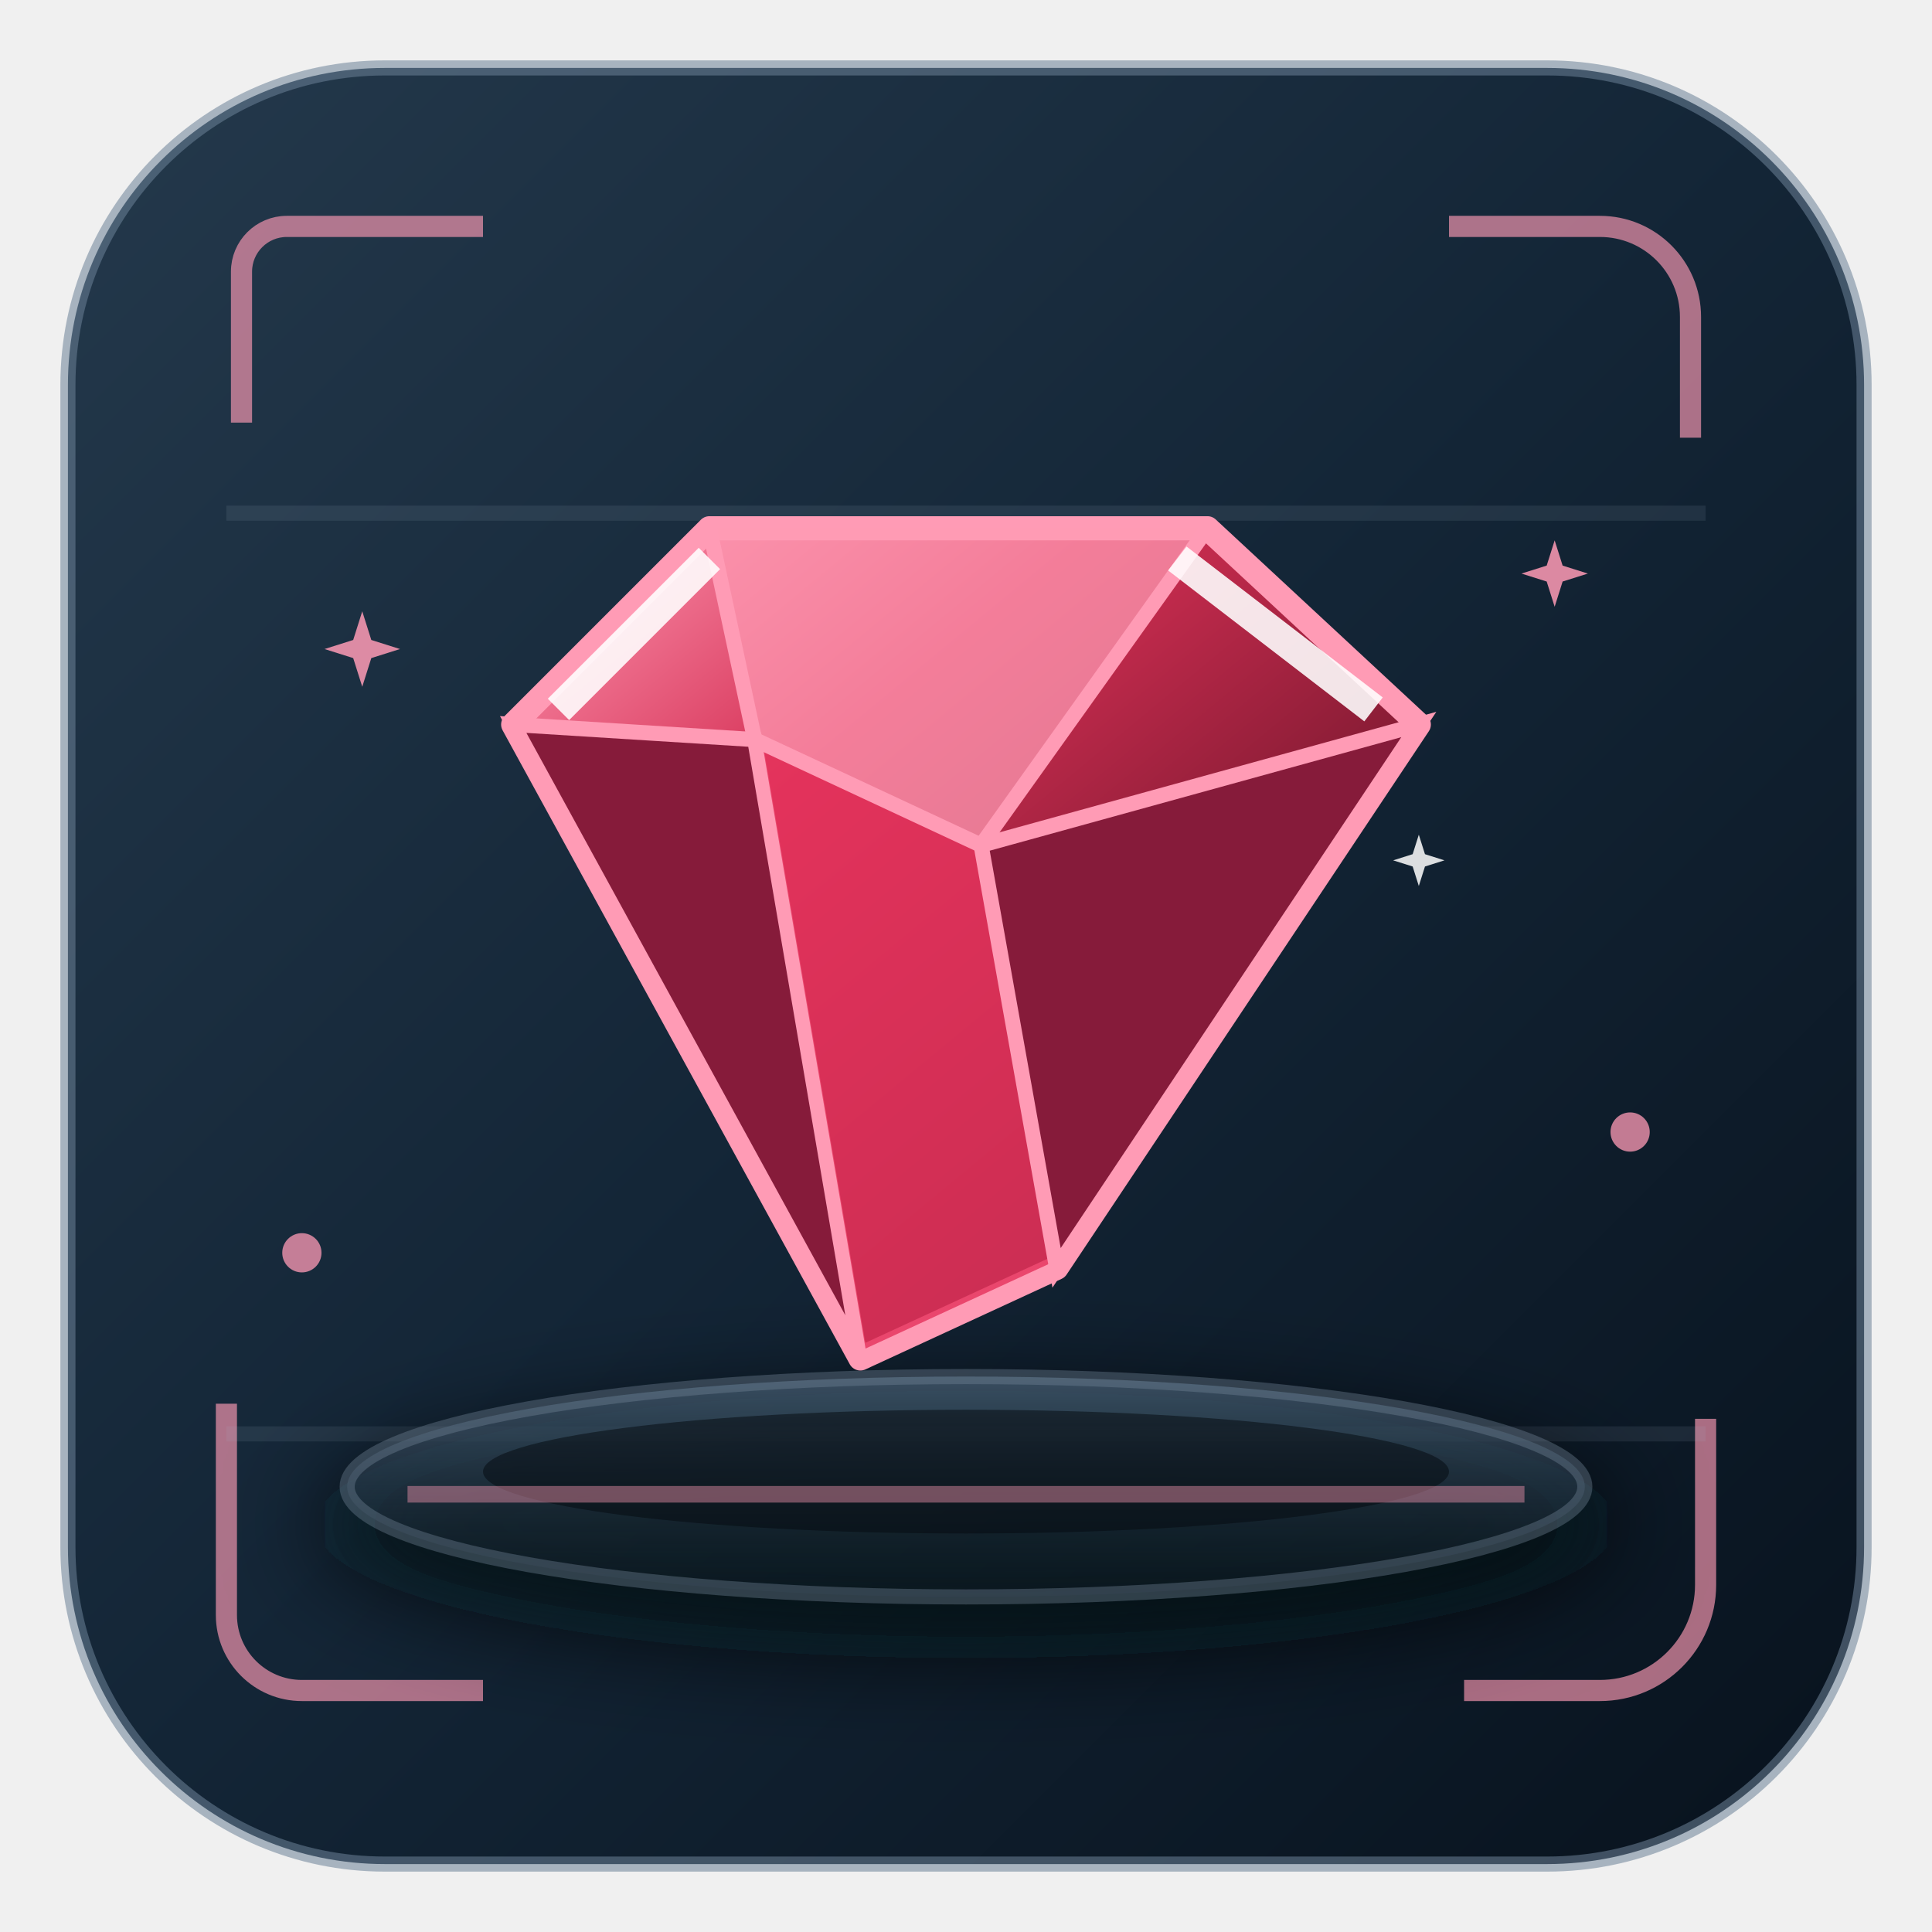
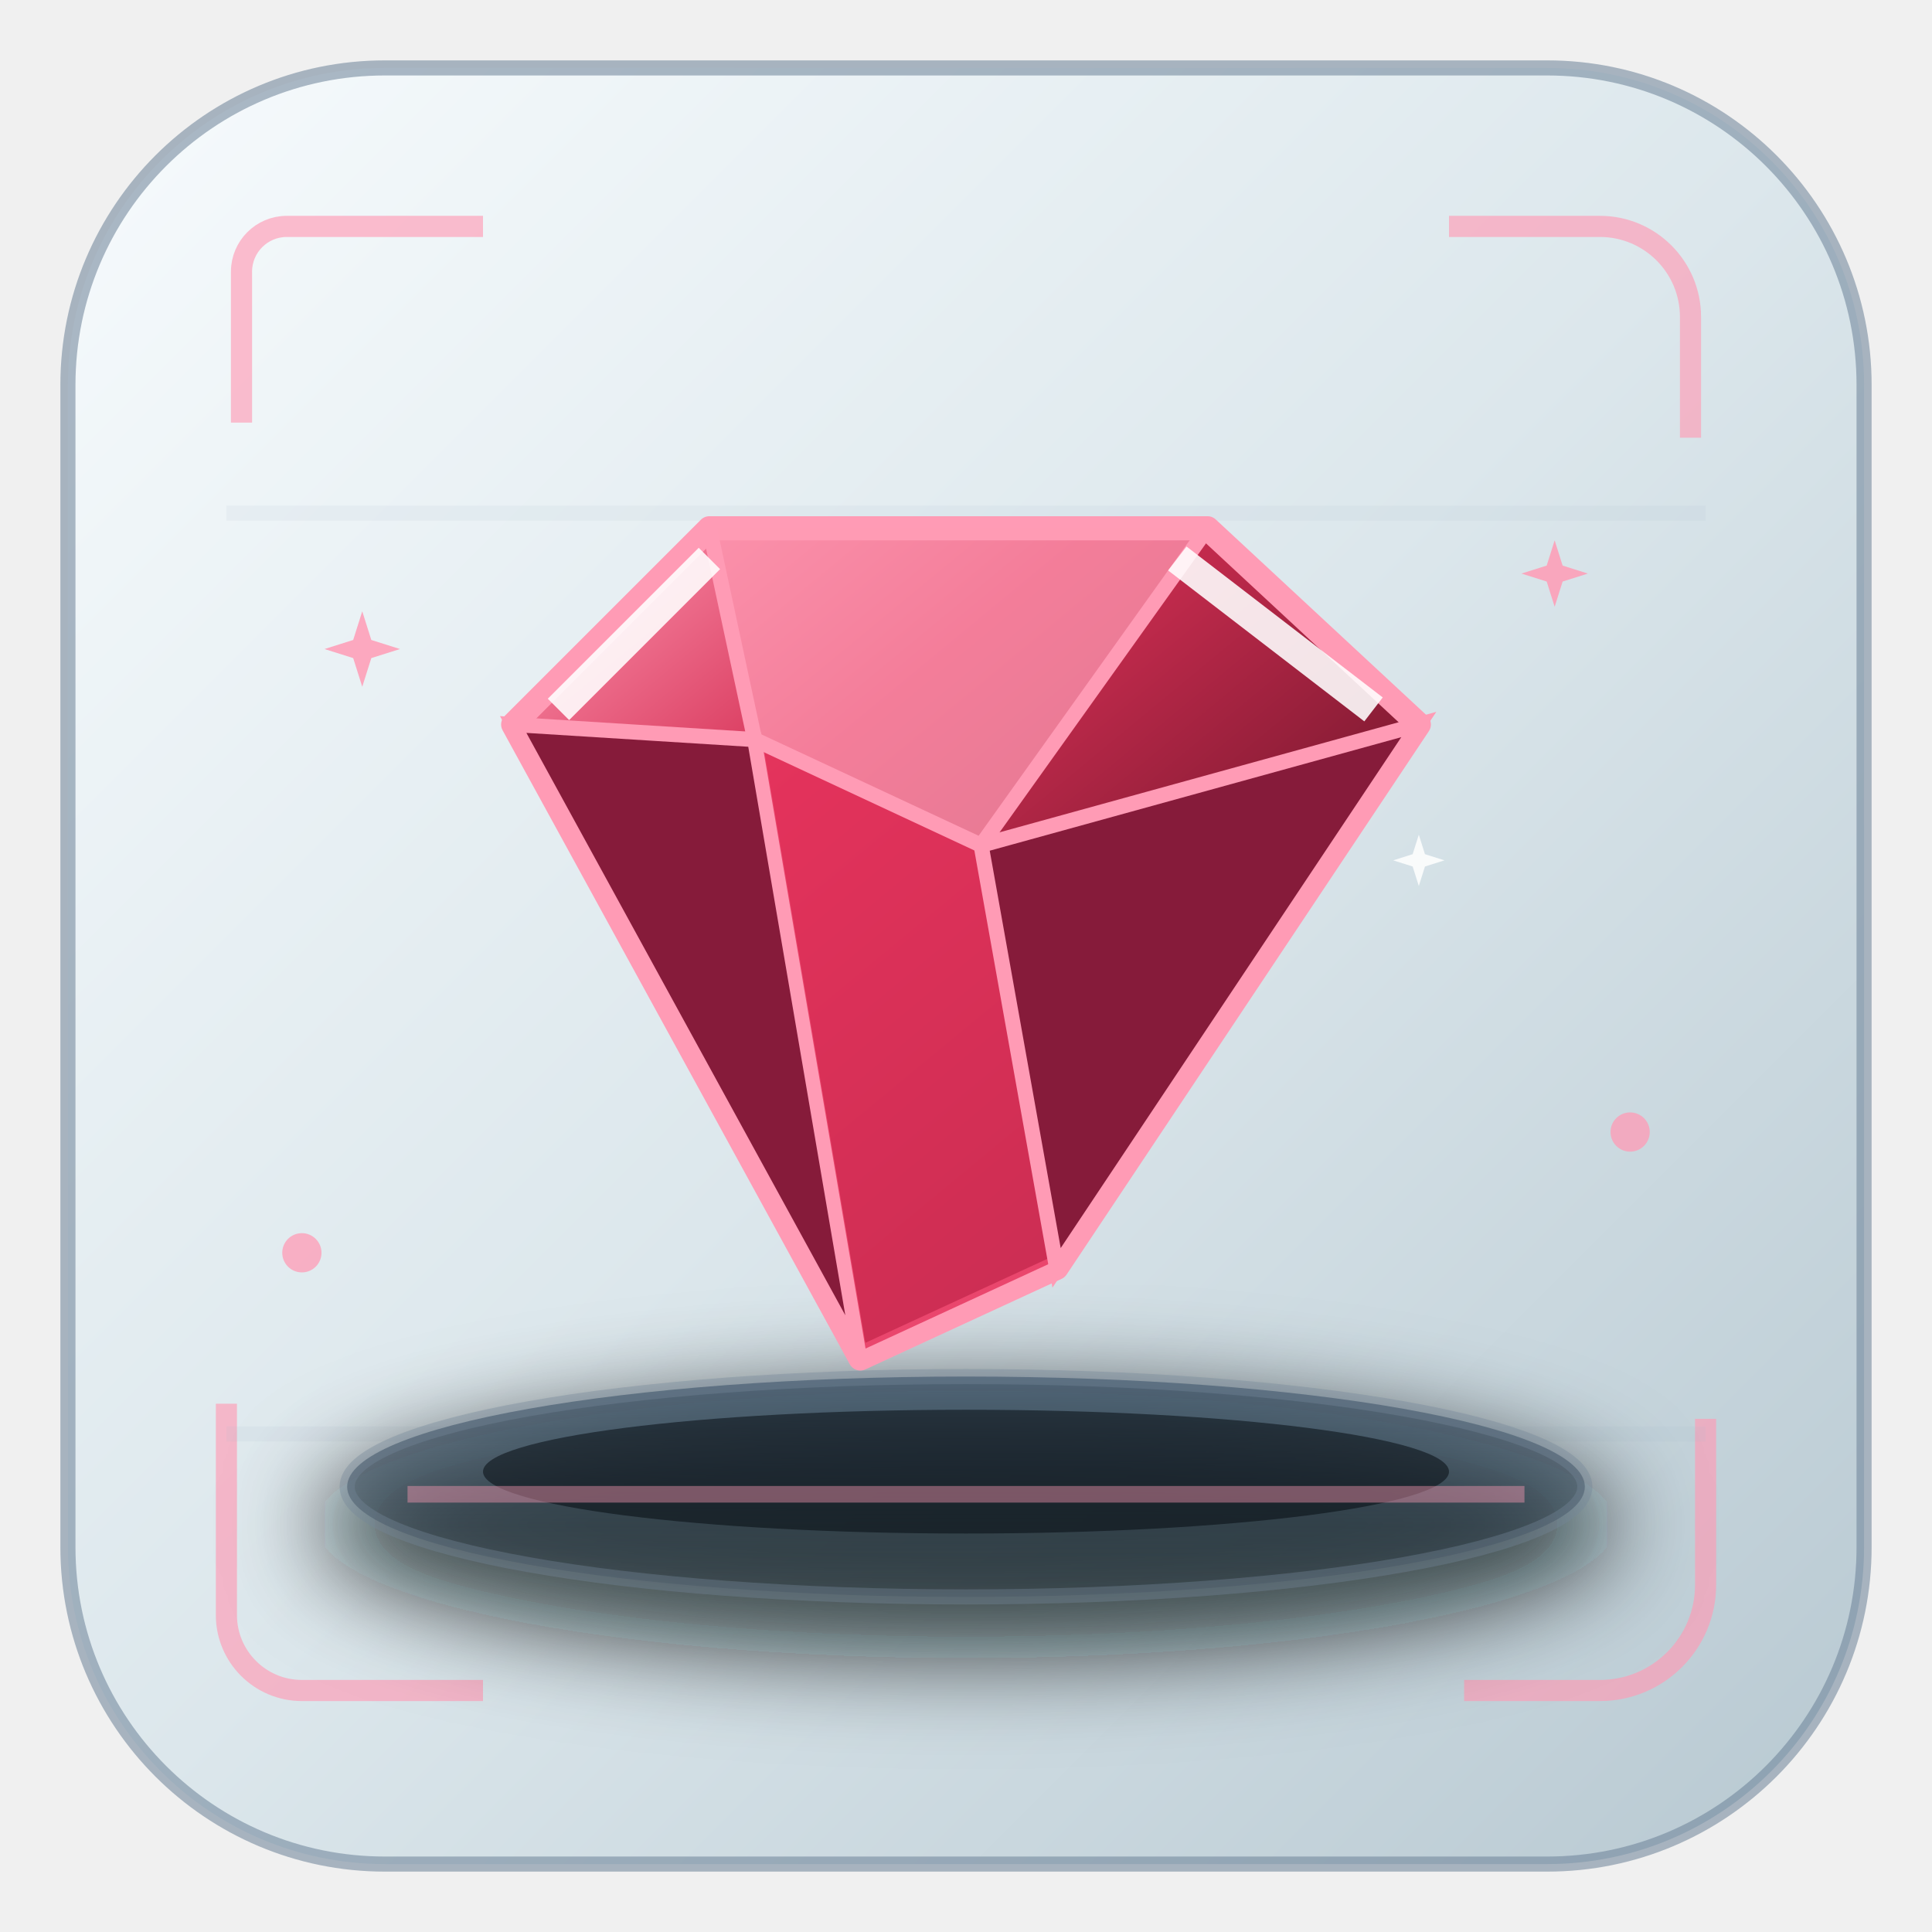
<svg xmlns="http://www.w3.org/2000/svg" width="128" height="128" viewBox="0 0 128 128" role="img" aria-labelledby="omega-ruby-title omega-ruby-desc" data-omega-icon-kind="resource" data-omega-icon-id="ruby">
  <defs>
    <linearGradient id="omega-ruby-bg" x1="0" y1="0" x2="1" y2="1">
-       <stop offset="0" stop-color="#24394c" />
-       <stop offset=".5" stop-color="#132536" />
-       <stop offset="1" stop-color="#08121d" />
+       <stop offset="0" stop-color="#f7fbfd" />
+       <stop offset=".5" stop-color="#dce7ec" />
+       <stop offset="1" stop-color="#b7c8d1" />
    </linearGradient>
    <linearGradient id="omega-ruby-metal" x1="0" y1="0" x2=".9" y2="1">
      <stop offset="0" stop-color="#ff9bb5" />
      <stop offset=".32" stop-color="#d52f54" />
      <stop offset=".7" stop-color="#74172d" />
      <stop offset="1" stop-color="#141b24" />
    </linearGradient>
    <linearGradient id="omega-ruby-top" x1="0" y1="0" x2="1" y2="1">
      <stop offset="0" stop-color="#ffffff" stop-opacity=".9" />
      <stop offset=".22" stop-color="#ff9bb5" />
      <stop offset="1" stop-color="#d52f54" />
    </linearGradient>
    <linearGradient id="omega-ruby-side" x1="0" y1="0" x2="1" y2=".7">
      <stop offset="0" stop-color="#d52f54" />
      <stop offset="1" stop-color="#74172d" />
    </linearGradient>
    <linearGradient id="omega-ruby-floor" x1="0" y1="0" x2="0" y2="1">
      <stop offset="0" stop-color="#41576b" stop-opacity=".85" />
      <stop offset="1" stop-color="#172534" stop-opacity=".25" />
    </linearGradient>
    <filter id="omega-ruby-shadow" x="-40%" y="-40%" width="180%" height="200%">
      <feGaussianBlur stdDeviation="3.1" />
    </filter>
  </defs>
  <rect x="4.5" y="4.5" width="119" height="119" rx="21" fill="url(#omega-ruby-bg)" stroke="#6b8297" stroke-opacity=".55" stroke-width="1" />
  <path d="M16 28V18a3 3 0 0 1 3-3h13M96 15h10a6 6 0 0 1 6 6v8M15 93v14a5 5 0 0 0 5 5h12M97 112h9a7 7 0 0 0 7-7V94" fill="none" stroke="#ff9bb5" stroke-opacity=".65" stroke-width="1.4" />
  <path d="M15 34H113M15 95H113" stroke="#a5bac8" stroke-opacity=".11" />
  <ellipse cx="64" cy="101" rx="43" ry="8.8" fill="#02070d" opacity=".7" filter="url(#omega-ruby-shadow)" />
  <ellipse cx="64" cy="98.5" rx="41" ry="7.3" fill="url(#omega-ruby-floor)" stroke="#75889a" stroke-opacity=".38" />
  <ellipse cx="64" cy="97.5" rx="32" ry="4.1" fill="#030a10" opacity=".52" />
  <path d="M34 48 47 35 80 35 94 48 70 84 57 90Z" fill="url(#omega-ruby-metal)" stroke="#ff9bb5" stroke-width="1.6" stroke-linejoin="round" />
  <path d="M34 48 50 49 57 90Z" fill="#861b3a" stroke="#ff9bb5" stroke-width="1" />
  <path d="M50 49 65 56 70 84 57 90Z" fill="#e5345d" fill-opacity=".82" stroke="#ff9bb5" stroke-width=".9" />
  <path d="M65 56 94 48 70 84Z" fill="#861b3a" stroke="#ff9bb5" stroke-width="1" />
  <path d="M47 35 50 49 65 56 80 35" fill="#ff9bb5" fill-opacity=".72" stroke="#ff9bb5" stroke-width="1" />
  <path d="M37 47 47 37M78 37 91 47" stroke="#fff" stroke-width="2" stroke-opacity=".88" />
  <path d="M24 40.5L24.6 42.4 26.5 43 24.6 43.6 24 45.5 23.4 43.6 21.5 43 23.4 42.4Z" fill="#ff9bb5" opacity=".85" />
  <path d="M103 35.8L103.528 37.472 105.2 38 103.528 38.528 103 40.2 102.472 38.528 100.8 38 102.472 37.472Z" fill="#ff9bb5" opacity=".85" />
  <path d="M94 55.3L94.408 56.592 95.7 57 94.408 57.408 94 58.7 93.592 57.408 92.3 57 93.592 56.592Z" fill="#fff" opacity=".85" />
  <path d="M27 99H101" stroke="#ff9bb5" stroke-opacity=".42" stroke-width="1.1" />
  <circle cx="20" cy="83" r="1.3" fill="#ff9bb5" opacity=".75" />
  <circle cx="108" cy="75" r="1.3" fill="#ff9bb5" opacity=".75" />
</svg>
